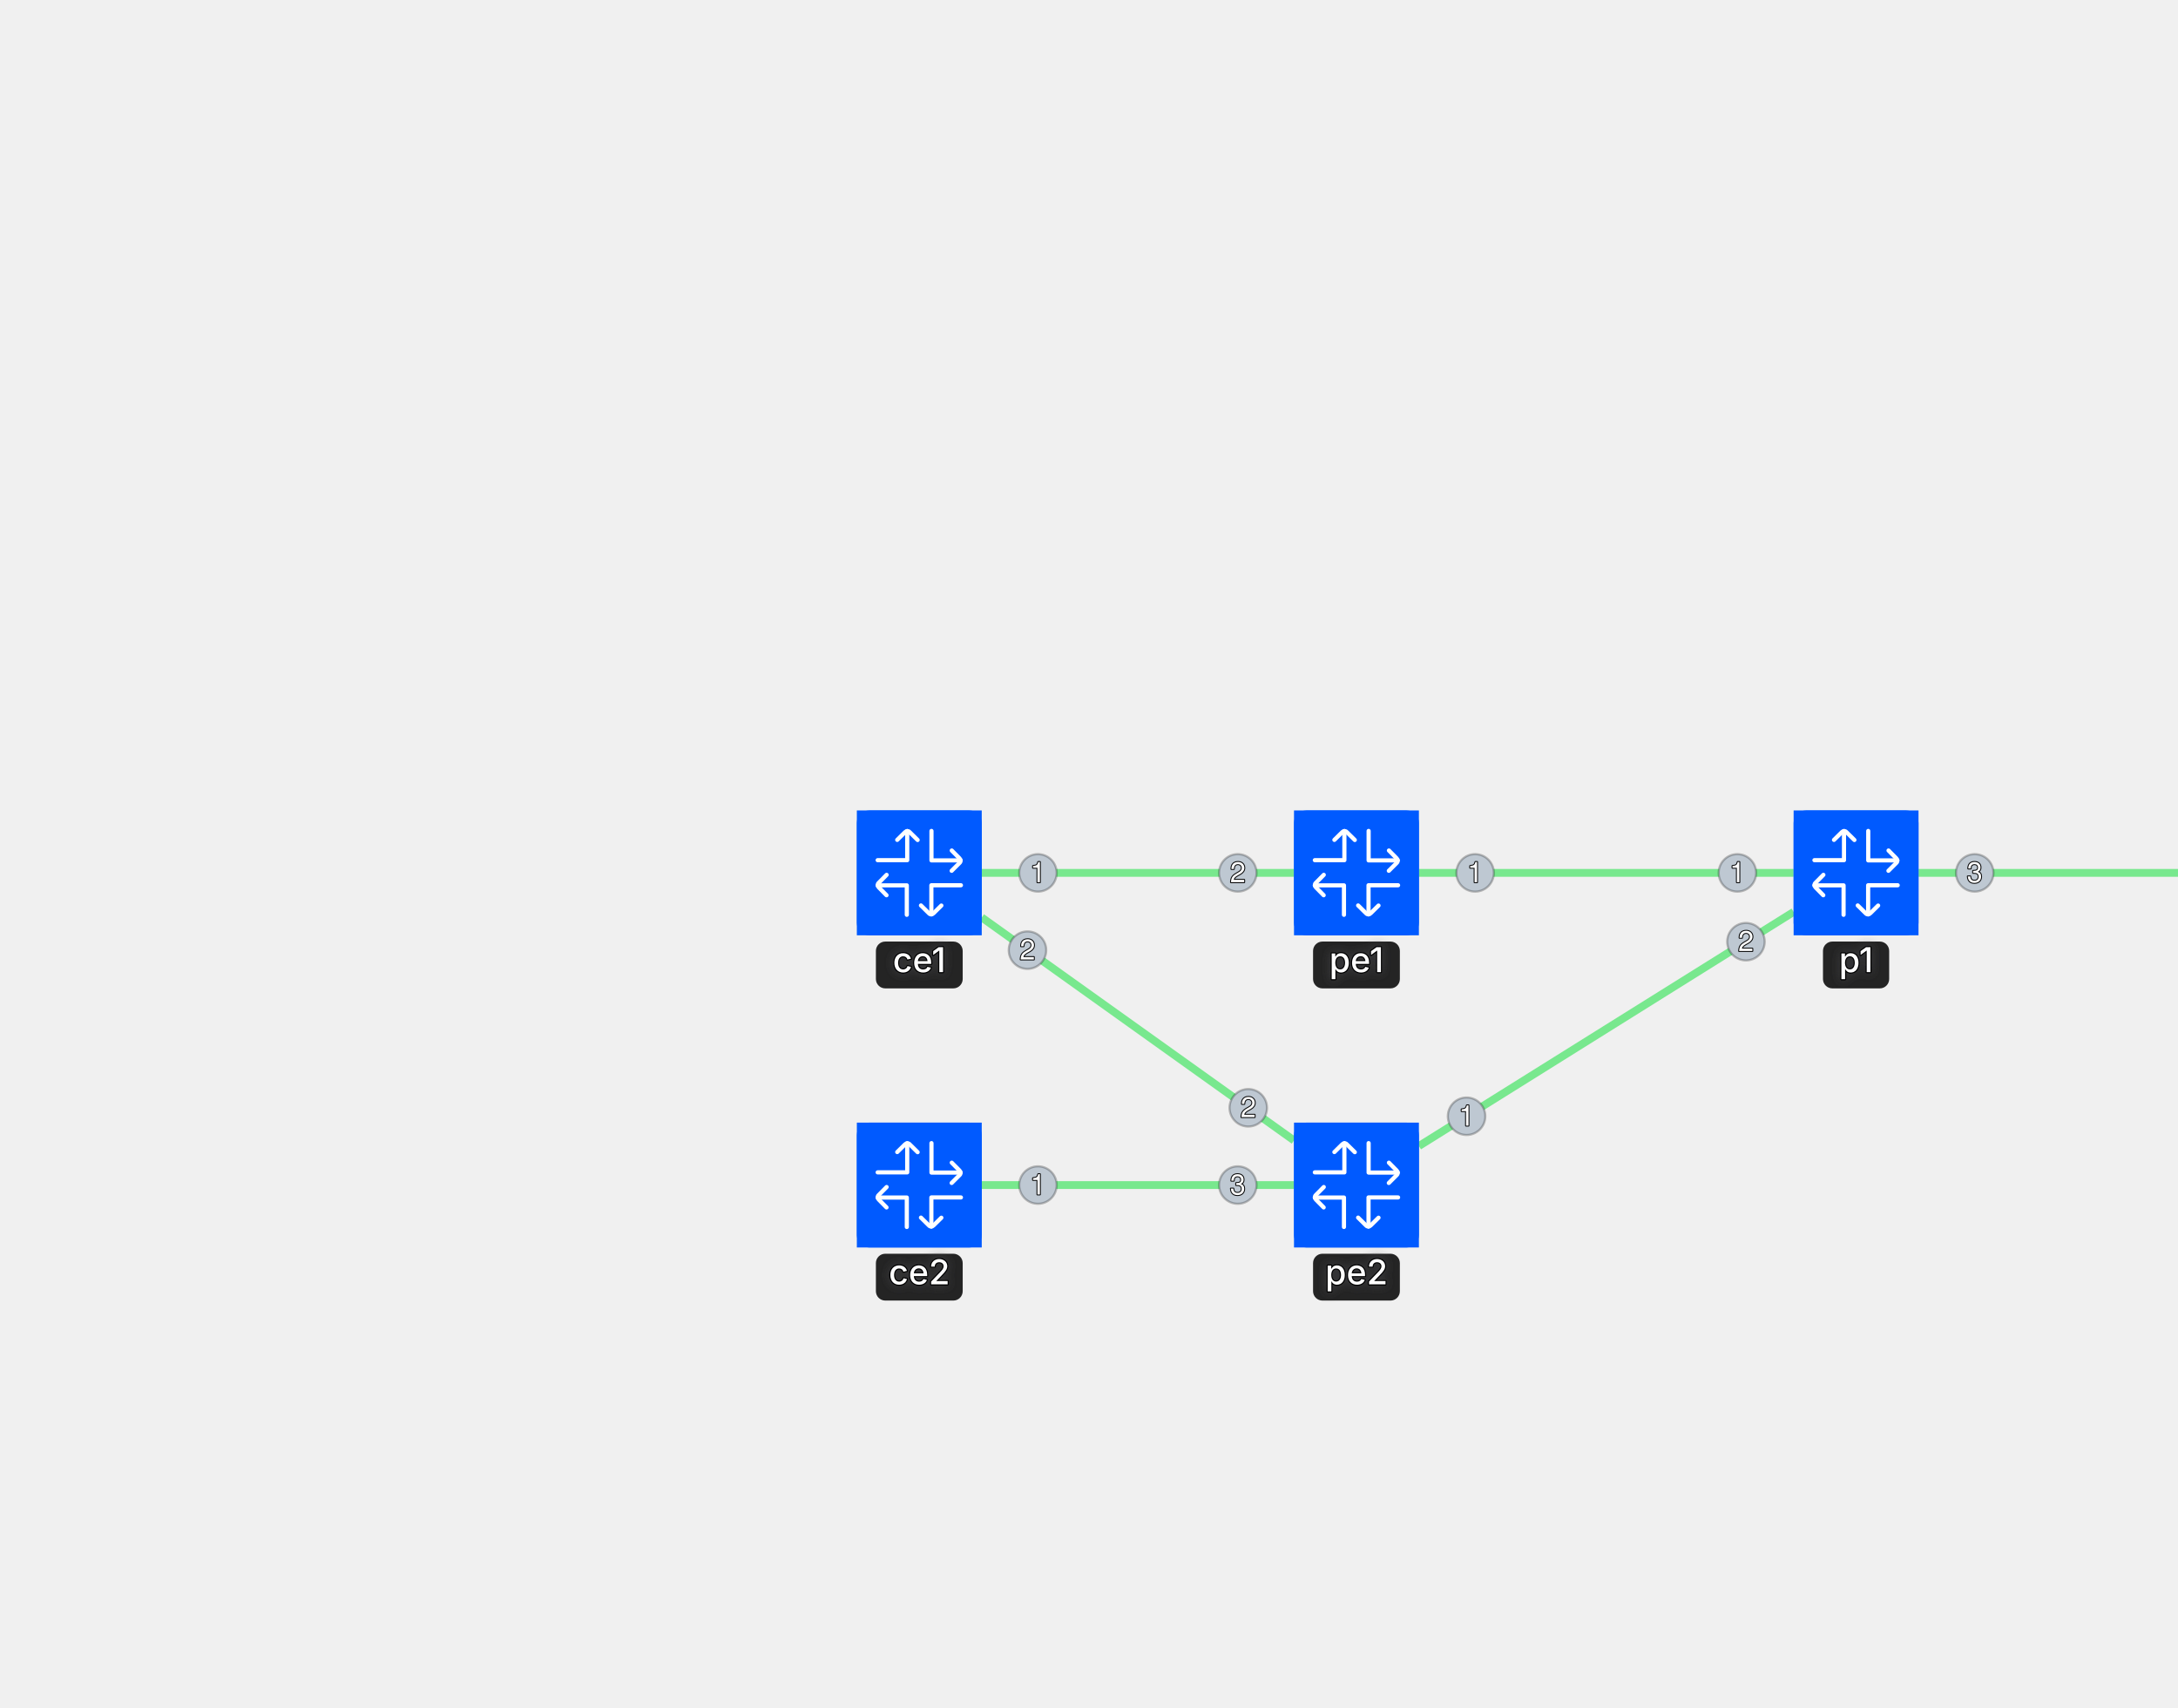
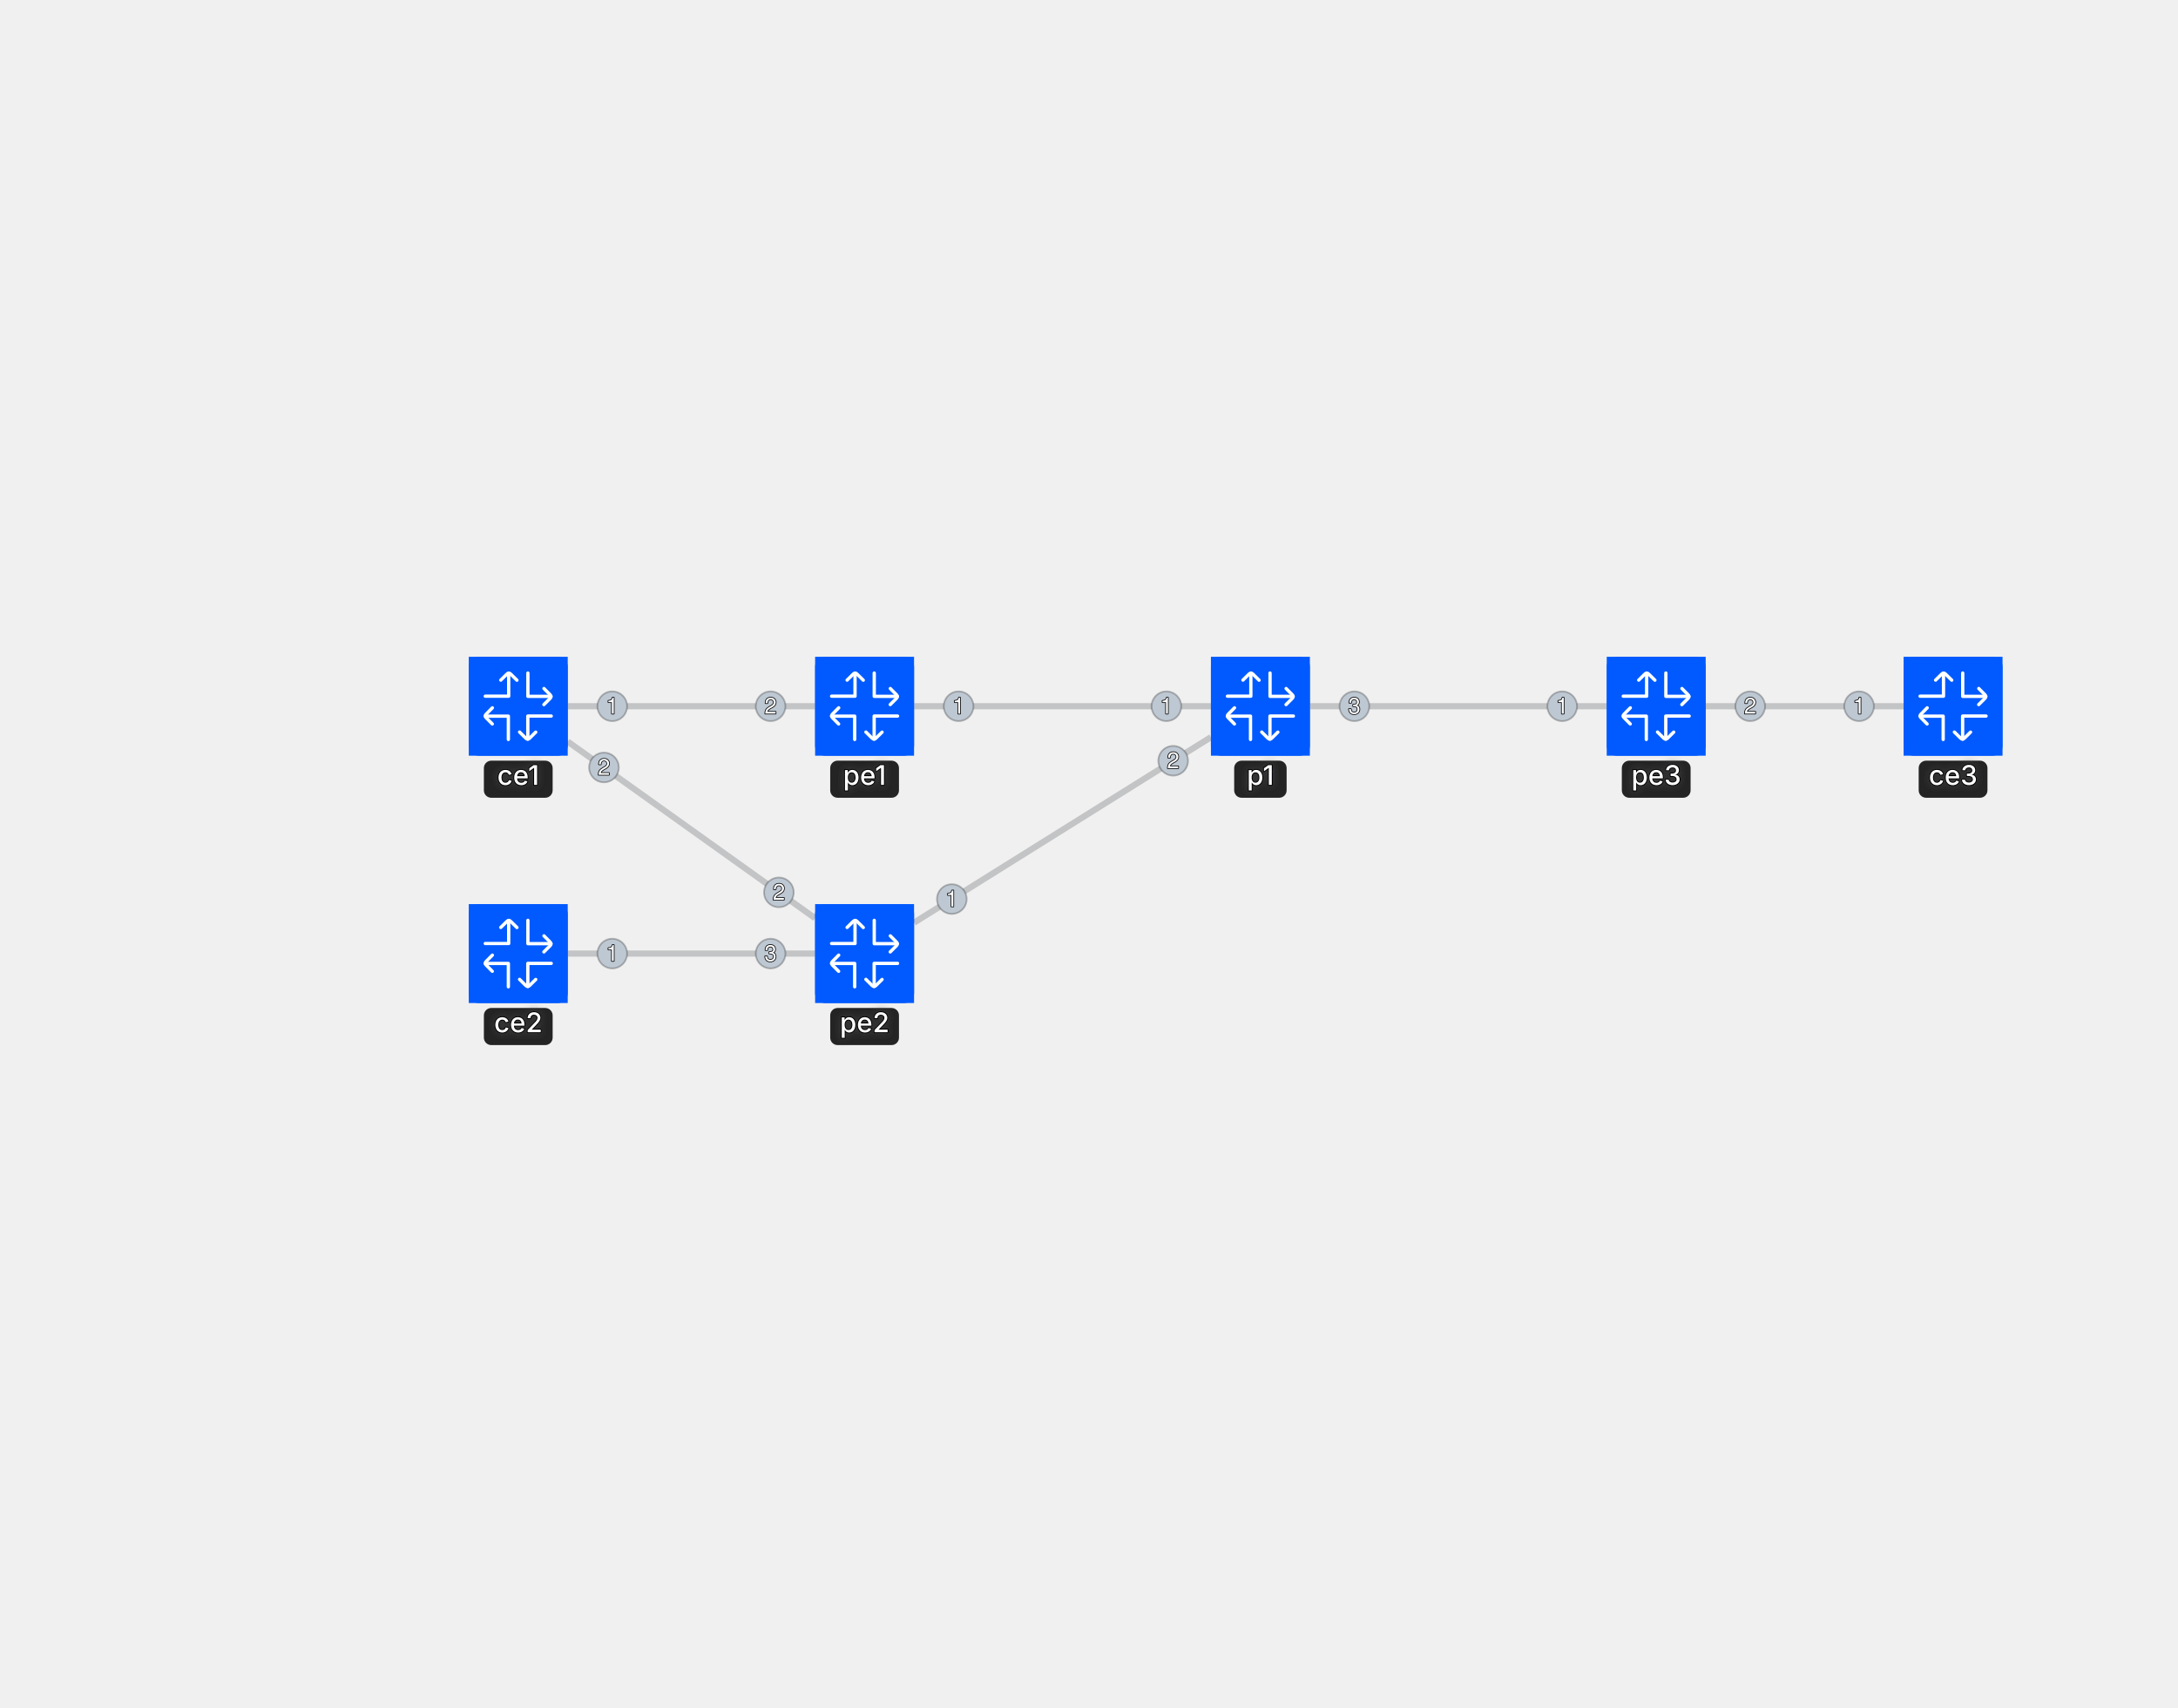
<svg xmlns="http://www.w3.org/2000/svg" width="1395" height="1094" viewBox="-5 -5 1395 1094">
  <defs>
    <filter id="text-shadow" x="-50%" y="-50%" width="200%" height="200%">
      <feGaussianBlur in="SourceAlpha" stdDeviation="1.5" result="blur" />
      <feFlood flood-color="#3C3E41" result="color" />
      <feComposite in="color" in2="blur" operator="in" result="shadow" />
      <feMerge>
        <feMergeNode in="shadow" />
        <feMergeNode in="SourceGraphic" />
      </feMerge>
    </filter>
  </defs>
-   <g transform="translate(23.80629, -45.78748) scale(2)">
+   <g transform="translate(-116.709, -27.87824) scale(1.58447)">
    <g class="export-edge" data-id="Clab-Link0">
-       <path d="M 440 300 L 560 300" fill="none" stroke="#00df2b" stroke-width="2.5" opacity="0.5" />
+       <path d="M 440 300 L 560 300" fill="none" stroke="#969799" stroke-width="2.5" opacity="0.5" />
      <g class="edge-label">
        <circle cx="458" cy="300" r="6" fill="#bec8d2" stroke="rgba(0, 0, 0, 0.25)" stroke-width="0.7" />
        <text x="458" y="300" font-size="9" font-family="Helvetica, Arial, sans-serif" dominant-baseline="middle" alignment-baseline="middle" fill="#FFFFFF" text-anchor="middle" stroke="rgba(0, 0, 0, 0.95)" stroke-width="0.6" paint-order="stroke" stroke-linejoin="round">1</text>
      </g>
      <g class="edge-label">
        <circle cx="542" cy="300" r="6" fill="#bec8d2" stroke="rgba(0, 0, 0, 0.25)" stroke-width="0.7" />
        <text x="542" y="300" font-size="9" font-family="Helvetica, Arial, sans-serif" dominant-baseline="middle" alignment-baseline="middle" fill="#FFFFFF" text-anchor="middle" stroke="rgba(0, 0, 0, 0.95)" stroke-width="0.6" paint-order="stroke" stroke-linejoin="round">1</text>
      </g>
    </g>
    <g class="export-edge" data-id="Clab-Link1">
-       <path d="M 400 300 L 300 300" fill="none" stroke="#00df2b" stroke-width="2.5" opacity="0.5" />
+       <path d="M 400 300 L 300 300" fill="none" stroke="#969799" stroke-width="2.5" opacity="0.5" />
      <g class="edge-label">
        <circle cx="382" cy="300" r="6" fill="#bec8d2" stroke="rgba(0, 0, 0, 0.25)" stroke-width="0.7" />
        <text x="382" y="300" font-size="9" font-family="Helvetica, Arial, sans-serif" dominant-baseline="middle" alignment-baseline="middle" fill="#FFFFFF" text-anchor="middle" stroke="rgba(0, 0, 0, 0.95)" stroke-width="0.6" paint-order="stroke" stroke-linejoin="round">2</text>
      </g>
      <g class="edge-label">
        <circle cx="318" cy="300" r="6" fill="#bec8d2" stroke="rgba(0, 0, 0, 0.25)" stroke-width="0.7" />
        <text x="318" y="300" font-size="9" font-family="Helvetica, Arial, sans-serif" dominant-baseline="middle" alignment-baseline="middle" fill="#FFFFFF" text-anchor="middle" stroke="rgba(0, 0, 0, 0.95)" stroke-width="0.6" paint-order="stroke" stroke-linejoin="round">1</text>
      </g>
    </g>
    <g class="export-edge" data-id="Clab-Link2">
-       <path d="M 300 314.286 L 400 385.714" fill="none" stroke="#00df2b" stroke-width="2.5" opacity="0.5" />
+       <path d="M 300 314.286 L 400 385.714" fill="none" stroke="#969799" stroke-width="2.5" opacity="0.5" />
      <g class="edge-label">
        <circle cx="314.647" cy="324.748" r="6" fill="#bec8d2" stroke="rgba(0, 0, 0, 0.25)" stroke-width="0.7" />
        <text x="314.647" y="324.748" font-size="9" font-family="Helvetica, Arial, sans-serif" dominant-baseline="middle" alignment-baseline="middle" fill="#FFFFFF" text-anchor="middle" stroke="rgba(0, 0, 0, 0.95)" stroke-width="0.6" paint-order="stroke" stroke-linejoin="round">2</text>
      </g>
      <g class="edge-label">
        <circle cx="385.353" cy="375.252" r="6" fill="#bec8d2" stroke="rgba(0, 0, 0, 0.25)" stroke-width="0.7" />
        <text x="385.353" y="375.252" font-size="9" font-family="Helvetica, Arial, sans-serif" dominant-baseline="middle" alignment-baseline="middle" fill="#FFFFFF" text-anchor="middle" stroke="rgba(0, 0, 0, 0.95)" stroke-width="0.6" paint-order="stroke" stroke-linejoin="round">2</text>
      </g>
    </g>
    <g class="export-edge" data-id="Clab-Link3">
-       <path d="M 560 312.5 L 440 387.5" fill="none" stroke="#00df2b" stroke-width="2.5" opacity="0.5" />
+       <path d="M 560 312.5 L 440 387.5" fill="none" stroke="#969799" stroke-width="2.5" opacity="0.5" />
      <g class="edge-label">
        <circle cx="544.736" cy="322.04" r="6" fill="#bec8d2" stroke="rgba(0, 0, 0, 0.25)" stroke-width="0.7" />
        <text x="544.736" y="322.04" font-size="9" font-family="Helvetica, Arial, sans-serif" dominant-baseline="middle" alignment-baseline="middle" fill="#FFFFFF" text-anchor="middle" stroke="rgba(0, 0, 0, 0.95)" stroke-width="0.6" paint-order="stroke" stroke-linejoin="round">2</text>
      </g>
      <g class="edge-label">
        <circle cx="455.264" cy="377.96" r="6" fill="#bec8d2" stroke="rgba(0, 0, 0, 0.25)" stroke-width="0.7" />
        <text x="455.264" y="377.96" font-size="9" font-family="Helvetica, Arial, sans-serif" dominant-baseline="middle" alignment-baseline="middle" fill="#FFFFFF" text-anchor="middle" stroke="rgba(0, 0, 0, 0.95)" stroke-width="0.6" paint-order="stroke" stroke-linejoin="round">1</text>
      </g>
    </g>
    <g class="export-edge" data-id="Clab-Link4">
-       <path d="M 600 300 L 720 300" fill="none" stroke="#00df2b" stroke-width="2.5" opacity="0.5" />
+       <path d="M 600 300 L 720 300" fill="none" stroke="#969799" stroke-width="2.5" opacity="0.5" />
      <g class="edge-label">
        <circle cx="618" cy="300" r="6" fill="#bec8d2" stroke="rgba(0, 0, 0, 0.25)" stroke-width="0.7" />
        <text x="618" y="300" font-size="9" font-family="Helvetica, Arial, sans-serif" dominant-baseline="middle" alignment-baseline="middle" fill="#FFFFFF" text-anchor="middle" stroke="rgba(0, 0, 0, 0.95)" stroke-width="0.6" paint-order="stroke" stroke-linejoin="round">3</text>
      </g>
      <g class="edge-label">
        <circle cx="702" cy="300" r="6" fill="#bec8d2" stroke="rgba(0, 0, 0, 0.25)" stroke-width="0.7" />
        <text x="702" y="300" font-size="9" font-family="Helvetica, Arial, sans-serif" dominant-baseline="middle" alignment-baseline="middle" fill="#FFFFFF" text-anchor="middle" stroke="rgba(0, 0, 0, 0.95)" stroke-width="0.6" paint-order="stroke" stroke-linejoin="round">1</text>
      </g>
    </g>
    <g class="export-edge" data-id="Clab-Link5">
-       <path d="M 300 400 L 400 400" fill="none" stroke="#00df2b" stroke-width="2.5" opacity="0.5" />
+       <path d="M 300 400 L 400 400" fill="none" stroke="#969799" stroke-width="2.5" opacity="0.5" />
      <g class="edge-label">
        <circle cx="318" cy="400" r="6" fill="#bec8d2" stroke="rgba(0, 0, 0, 0.25)" stroke-width="0.7" />
        <text x="318" y="400" font-size="9" font-family="Helvetica, Arial, sans-serif" dominant-baseline="middle" alignment-baseline="middle" fill="#FFFFFF" text-anchor="middle" stroke="rgba(0, 0, 0, 0.95)" stroke-width="0.6" paint-order="stroke" stroke-linejoin="round">1</text>
      </g>
      <g class="edge-label">
        <circle cx="382" cy="400" r="6" fill="#bec8d2" stroke="rgba(0, 0, 0, 0.25)" stroke-width="0.7" />
        <text x="382" y="400" font-size="9" font-family="Helvetica, Arial, sans-serif" dominant-baseline="middle" alignment-baseline="middle" fill="#FFFFFF" text-anchor="middle" stroke="rgba(0, 0, 0, 0.95)" stroke-width="0.6" paint-order="stroke" stroke-linejoin="round">3</text>
      </g>
    </g>
    <g class="export-edge" data-id="Clab-Link6">
-       <path d="M 840 300 L 760 300" fill="none" stroke="#00df2b" stroke-width="2.5" opacity="0.5" />
+       <path d="M 840 300 L 760 300" fill="none" stroke="#969799" stroke-width="2.5" opacity="0.5" />
      <g class="edge-label">
        <circle cx="822" cy="300" r="6" fill="#bec8d2" stroke="rgba(0, 0, 0, 0.25)" stroke-width="0.7" />
        <text x="822" y="300" font-size="9" font-family="Helvetica, Arial, sans-serif" dominant-baseline="middle" alignment-baseline="middle" fill="#FFFFFF" text-anchor="middle" stroke="rgba(0, 0, 0, 0.95)" stroke-width="0.6" paint-order="stroke" stroke-linejoin="round">1</text>
      </g>
      <g class="edge-label">
        <circle cx="778" cy="300" r="6" fill="#bec8d2" stroke="rgba(0, 0, 0, 0.25)" stroke-width="0.7" />
        <text x="778" y="300" font-size="9" font-family="Helvetica, Arial, sans-serif" dominant-baseline="middle" alignment-baseline="middle" fill="#FFFFFF" text-anchor="middle" stroke="rgba(0, 0, 0, 0.95)" stroke-width="0.6" paint-order="stroke" stroke-linejoin="round">2</text>
      </g>
    </g>
    <g class="export-node topology-node" data-id="pe1">
      <g transform="rotate(0 420 300)">
        <rect x="400" y="280" width="40" height="40" rx="4" ry="4" fill="#005aff" />
        <g transform="translate(400, 280)" style="color: #005aff">
          <g transform="scale(0.3333)">
            <rect height="120" width="120" fill="currentColor" />
            <g>
              <g>
                <path d="M71.7,19.7V48h28" fill="none" stroke="#FFFFFF" stroke-width="4" stroke-linecap="round" stroke-linejoin="round" />
                <path d="M91.2,38.5l7.5,7.6c1.3,1.3,1.3,3.1,0,4.3L91.1,58" fill="none" stroke="#FFFFFF" stroke-width="4" stroke-linecap="round" stroke-linejoin="round" />
              </g>
              <g>
                <path d="M20,47.8h28.4v-28" fill="none" stroke="#FFFFFF" stroke-width="4" stroke-linecap="round" stroke-linejoin="round" />
                <path d="M38.8,28.3l7.6-7.5c1.3-1.3,3.1-1.3,4.3,0l7.7,7.6" fill="none" stroke="#FFFFFF" stroke-width="4" stroke-linecap="round" stroke-linejoin="round" />
              </g>
              <g>
                <path d="M48,100.3V72H20" fill="none" stroke="#FFFFFF" stroke-width="4" stroke-linecap="round" stroke-linejoin="round" />
                <path d="M28.5,81.5L21,73.9c-1.3-1.3-1.3-3.1,0-4.3l7.6-7.7" fill="none" stroke="#FFFFFF" stroke-width="4" stroke-linecap="round" stroke-linejoin="round" />
              </g>
              <g>
                <path d="M100,71.9H71.6v28" fill="none" stroke="#FFFFFF" stroke-width="4" stroke-linecap="round" stroke-linejoin="round" />
                <path d="M81.2,91.4l-7.6,7.5c-1.3,1.3-3.1,1.3-4.3,0l-7.7-7.6" fill="none" stroke="#FFFFFF" stroke-width="4" stroke-linecap="round" stroke-linejoin="round" />
              </g>
            </g>
          </g>
        </g>
      </g>
      <rect x="406.1" y="322" width="27.8" height="15" fill="rgba(0, 0, 0, 0.85)" rx="3" ry="3" />
      <text x="420" y="331.8" font-size="11" font-weight="500" font-family="system-ui, -apple-system, sans-serif" fill="#FFFFFF" text-anchor="middle" stroke="rgba(0, 0, 0, 0.95)" stroke-width="0.8" paint-order="stroke" stroke-linejoin="round" filter="url(#text-shadow)">pe1</text>
    </g>
    <g class="export-node topology-node" data-id="pe2">
      <g transform="rotate(0 420 400)">
        <rect x="400" y="380" width="40" height="40" rx="4" ry="4" fill="#005aff" />
        <g transform="translate(400, 380)" style="color: #005aff">
          <g transform="scale(0.3333)">
            <rect height="120" width="120" fill="currentColor" />
            <g>
              <g>
                <path d="M71.7,19.7V48h28" fill="none" stroke="#FFFFFF" stroke-width="4" stroke-linecap="round" stroke-linejoin="round" />
                <path d="M91.2,38.5l7.5,7.6c1.3,1.3,1.3,3.1,0,4.3L91.1,58" fill="none" stroke="#FFFFFF" stroke-width="4" stroke-linecap="round" stroke-linejoin="round" />
              </g>
              <g>
                <path d="M20,47.8h28.4v-28" fill="none" stroke="#FFFFFF" stroke-width="4" stroke-linecap="round" stroke-linejoin="round" />
                <path d="M38.8,28.3l7.6-7.5c1.3-1.3,3.1-1.3,4.3,0l7.7,7.6" fill="none" stroke="#FFFFFF" stroke-width="4" stroke-linecap="round" stroke-linejoin="round" />
              </g>
              <g>
                <path d="M48,100.3V72H20" fill="none" stroke="#FFFFFF" stroke-width="4" stroke-linecap="round" stroke-linejoin="round" />
                <path d="M28.5,81.5L21,73.9c-1.3-1.3-1.3-3.1,0-4.3l7.6-7.7" fill="none" stroke="#FFFFFF" stroke-width="4" stroke-linecap="round" stroke-linejoin="round" />
              </g>
              <g>
                <path d="M100,71.9H71.6v28" fill="none" stroke="#FFFFFF" stroke-width="4" stroke-linecap="round" stroke-linejoin="round" />
                <path d="M81.2,91.4l-7.6,7.5c-1.3,1.3-3.1,1.3-4.3,0l-7.7-7.6" fill="none" stroke="#FFFFFF" stroke-width="4" stroke-linecap="round" stroke-linejoin="round" />
              </g>
            </g>
          </g>
        </g>
      </g>
      <rect x="406.1" y="422" width="27.8" height="15" fill="rgba(0, 0, 0, 0.85)" rx="3" ry="3" />
      <text x="420" y="431.8" font-size="11" font-weight="500" font-family="system-ui, -apple-system, sans-serif" fill="#FFFFFF" text-anchor="middle" stroke="rgba(0, 0, 0, 0.95)" stroke-width="0.8" paint-order="stroke" stroke-linejoin="round" filter="url(#text-shadow)">pe2</text>
    </g>
    <g class="export-node topology-node" data-id="pe3">
      <g transform="rotate(0 740 300)">
        <rect x="720" y="280" width="40" height="40" rx="4" ry="4" fill="#005aff" />
        <g transform="translate(720, 280)" style="color: #005aff">
          <g transform="scale(0.3333)">
            <rect height="120" width="120" fill="currentColor" />
            <g>
              <g>
                <path d="M71.7,19.7V48h28" fill="none" stroke="#FFFFFF" stroke-width="4" stroke-linecap="round" stroke-linejoin="round" />
                <path d="M91.2,38.5l7.5,7.6c1.3,1.3,1.3,3.1,0,4.3L91.1,58" fill="none" stroke="#FFFFFF" stroke-width="4" stroke-linecap="round" stroke-linejoin="round" />
              </g>
              <g>
                <path d="M20,47.8h28.4v-28" fill="none" stroke="#FFFFFF" stroke-width="4" stroke-linecap="round" stroke-linejoin="round" />
                <path d="M38.8,28.3l7.6-7.5c1.3-1.3,3.1-1.3,4.3,0l7.7,7.6" fill="none" stroke="#FFFFFF" stroke-width="4" stroke-linecap="round" stroke-linejoin="round" />
              </g>
              <g>
                <path d="M48,100.3V72H20" fill="none" stroke="#FFFFFF" stroke-width="4" stroke-linecap="round" stroke-linejoin="round" />
                <path d="M28.5,81.5L21,73.9c-1.3-1.3-1.3-3.1,0-4.3l7.6-7.7" fill="none" stroke="#FFFFFF" stroke-width="4" stroke-linecap="round" stroke-linejoin="round" />
              </g>
              <g>
                <path d="M100,71.9H71.6v28" fill="none" stroke="#FFFFFF" stroke-width="4" stroke-linecap="round" stroke-linejoin="round" />
                <path d="M81.2,91.4l-7.6,7.5c-1.3,1.3-3.1,1.3-4.3,0l-7.7-7.6" fill="none" stroke="#FFFFFF" stroke-width="4" stroke-linecap="round" stroke-linejoin="round" />
              </g>
            </g>
          </g>
        </g>
      </g>
      <rect x="726.1" y="322" width="27.8" height="15" fill="rgba(0, 0, 0, 0.85)" rx="3" ry="3" />
      <text x="740" y="331.8" font-size="11" font-weight="500" font-family="system-ui, -apple-system, sans-serif" fill="#FFFFFF" text-anchor="middle" stroke="rgba(0, 0, 0, 0.95)" stroke-width="0.8" paint-order="stroke" stroke-linejoin="round" filter="url(#text-shadow)">pe3</text>
    </g>
    <g class="export-node topology-node" data-id="p1">
      <g transform="rotate(0 580 300)">
        <rect x="560" y="280" width="40" height="40" rx="4" ry="4" fill="#005aff" />
        <g transform="translate(560, 280)" style="color: #005aff">
          <g transform="scale(0.3333)">
            <rect height="120" width="120" fill="currentColor" />
            <g>
              <g>
                <path d="M71.7,19.7V48h28" fill="none" stroke="#FFFFFF" stroke-width="4" stroke-linecap="round" stroke-linejoin="round" />
                <path d="M91.2,38.5l7.5,7.6c1.3,1.3,1.3,3.1,0,4.3L91.1,58" fill="none" stroke="#FFFFFF" stroke-width="4" stroke-linecap="round" stroke-linejoin="round" />
              </g>
              <g>
                <path d="M20,47.8h28.4v-28" fill="none" stroke="#FFFFFF" stroke-width="4" stroke-linecap="round" stroke-linejoin="round" />
                <path d="M38.8,28.3l7.6-7.5c1.3-1.3,3.1-1.3,4.3,0l7.7,7.6" fill="none" stroke="#FFFFFF" stroke-width="4" stroke-linecap="round" stroke-linejoin="round" />
              </g>
              <g>
                <path d="M48,100.3V72H20" fill="none" stroke="#FFFFFF" stroke-width="4" stroke-linecap="round" stroke-linejoin="round" />
                <path d="M28.5,81.5L21,73.9c-1.3-1.3-1.3-3.1,0-4.3l7.6-7.7" fill="none" stroke="#FFFFFF" stroke-width="4" stroke-linecap="round" stroke-linejoin="round" />
              </g>
              <g>
                <path d="M100,71.9H71.6v28" fill="none" stroke="#FFFFFF" stroke-width="4" stroke-linecap="round" stroke-linejoin="round" />
                <path d="M81.2,91.4l-7.6,7.5c-1.3,1.3-3.1,1.3-4.3,0l-7.7-7.6" fill="none" stroke="#FFFFFF" stroke-width="4" stroke-linecap="round" stroke-linejoin="round" />
              </g>
            </g>
          </g>
        </g>
      </g>
      <rect x="569.4" y="322" width="21.2" height="15" fill="rgba(0, 0, 0, 0.85)" rx="3" ry="3" />
      <text x="580" y="331.8" font-size="11" font-weight="500" font-family="system-ui, -apple-system, sans-serif" fill="#FFFFFF" text-anchor="middle" stroke="rgba(0, 0, 0, 0.95)" stroke-width="0.8" paint-order="stroke" stroke-linejoin="round" filter="url(#text-shadow)">p1</text>
    </g>
    <g class="export-node topology-node" data-id="ce1">
      <g transform="rotate(0 280 300)">
        <rect x="260" y="280" width="40" height="40" rx="4" ry="4" fill="#005aff" />
        <g transform="translate(260, 280)" style="color: #005aff">
          <g transform="scale(0.3333)">
            <rect height="120" width="120" fill="currentColor" />
            <g>
              <g>
                <path d="M71.7,19.7V48h28" fill="none" stroke="#FFFFFF" stroke-width="4" stroke-linecap="round" stroke-linejoin="round" />
                <path d="M91.2,38.5l7.5,7.6c1.3,1.3,1.3,3.1,0,4.3L91.1,58" fill="none" stroke="#FFFFFF" stroke-width="4" stroke-linecap="round" stroke-linejoin="round" />
              </g>
              <g>
                <path d="M20,47.8h28.4v-28" fill="none" stroke="#FFFFFF" stroke-width="4" stroke-linecap="round" stroke-linejoin="round" />
                <path d="M38.8,28.3l7.6-7.5c1.3-1.3,3.1-1.3,4.3,0l7.7,7.6" fill="none" stroke="#FFFFFF" stroke-width="4" stroke-linecap="round" stroke-linejoin="round" />
              </g>
              <g>
                <path d="M48,100.3V72H20" fill="none" stroke="#FFFFFF" stroke-width="4" stroke-linecap="round" stroke-linejoin="round" />
                <path d="M28.5,81.5L21,73.9c-1.3-1.3-1.3-3.1,0-4.3l7.6-7.7" fill="none" stroke="#FFFFFF" stroke-width="4" stroke-linecap="round" stroke-linejoin="round" />
              </g>
              <g>
                <path d="M100,71.9H71.6v28" fill="none" stroke="#FFFFFF" stroke-width="4" stroke-linecap="round" stroke-linejoin="round" />
                <path d="M81.2,91.4l-7.6,7.5c-1.3,1.3-3.1,1.3-4.3,0l-7.7-7.6" fill="none" stroke="#FFFFFF" stroke-width="4" stroke-linecap="round" stroke-linejoin="round" />
              </g>
            </g>
          </g>
        </g>
      </g>
      <rect x="266.1" y="322" width="27.8" height="15" fill="rgba(0, 0, 0, 0.85)" rx="3" ry="3" />
      <text x="280" y="331.8" font-size="11" font-weight="500" font-family="system-ui, -apple-system, sans-serif" fill="#FFFFFF" text-anchor="middle" stroke="rgba(0, 0, 0, 0.95)" stroke-width="0.8" paint-order="stroke" stroke-linejoin="round" filter="url(#text-shadow)">ce1</text>
    </g>
    <g class="export-node topology-node" data-id="ce2">
      <g transform="rotate(0 280 400)">
        <rect x="260" y="380" width="40" height="40" rx="4" ry="4" fill="#005aff" />
        <g transform="translate(260, 380)" style="color: #005aff">
          <g transform="scale(0.3333)">
            <rect height="120" width="120" fill="currentColor" />
            <g>
              <g>
                <path d="M71.7,19.7V48h28" fill="none" stroke="#FFFFFF" stroke-width="4" stroke-linecap="round" stroke-linejoin="round" />
                <path d="M91.2,38.5l7.5,7.6c1.3,1.3,1.3,3.1,0,4.3L91.1,58" fill="none" stroke="#FFFFFF" stroke-width="4" stroke-linecap="round" stroke-linejoin="round" />
              </g>
              <g>
                <path d="M20,47.8h28.4v-28" fill="none" stroke="#FFFFFF" stroke-width="4" stroke-linecap="round" stroke-linejoin="round" />
                <path d="M38.8,28.3l7.6-7.5c1.3-1.3,3.1-1.3,4.3,0l7.7,7.6" fill="none" stroke="#FFFFFF" stroke-width="4" stroke-linecap="round" stroke-linejoin="round" />
              </g>
              <g>
                <path d="M48,100.3V72H20" fill="none" stroke="#FFFFFF" stroke-width="4" stroke-linecap="round" stroke-linejoin="round" />
                <path d="M28.5,81.5L21,73.9c-1.3-1.3-1.3-3.1,0-4.3l7.6-7.7" fill="none" stroke="#FFFFFF" stroke-width="4" stroke-linecap="round" stroke-linejoin="round" />
              </g>
              <g>
                <path d="M100,71.9H71.6v28" fill="none" stroke="#FFFFFF" stroke-width="4" stroke-linecap="round" stroke-linejoin="round" />
                <path d="M81.2,91.4l-7.6,7.5c-1.3,1.3-3.1,1.3-4.3,0l-7.7-7.6" fill="none" stroke="#FFFFFF" stroke-width="4" stroke-linecap="round" stroke-linejoin="round" />
              </g>
            </g>
          </g>
        </g>
      </g>
      <rect x="266.1" y="422" width="27.8" height="15" fill="rgba(0, 0, 0, 0.85)" rx="3" ry="3" />
      <text x="280" y="431.8" font-size="11" font-weight="500" font-family="system-ui, -apple-system, sans-serif" fill="#FFFFFF" text-anchor="middle" stroke="rgba(0, 0, 0, 0.95)" stroke-width="0.8" paint-order="stroke" stroke-linejoin="round" filter="url(#text-shadow)">ce2</text>
    </g>
    <g class="export-node topology-node" data-id="ce3">
      <g transform="rotate(0 860 300)">
        <rect x="840" y="280" width="40" height="40" rx="4" ry="4" fill="#005aff" />
        <g transform="translate(840, 280)" style="color: #005aff">
          <g transform="scale(0.3333)">
            <rect height="120" width="120" fill="currentColor" />
            <g>
              <g>
                <path d="M71.7,19.7V48h28" fill="none" stroke="#FFFFFF" stroke-width="4" stroke-linecap="round" stroke-linejoin="round" />
                <path d="M91.2,38.5l7.5,7.6c1.3,1.3,1.3,3.1,0,4.3L91.1,58" fill="none" stroke="#FFFFFF" stroke-width="4" stroke-linecap="round" stroke-linejoin="round" />
              </g>
              <g>
                <path d="M20,47.8h28.4v-28" fill="none" stroke="#FFFFFF" stroke-width="4" stroke-linecap="round" stroke-linejoin="round" />
                <path d="M38.8,28.3l7.6-7.5c1.3-1.3,3.1-1.3,4.3,0l7.7,7.6" fill="none" stroke="#FFFFFF" stroke-width="4" stroke-linecap="round" stroke-linejoin="round" />
              </g>
              <g>
                <path d="M48,100.3V72H20" fill="none" stroke="#FFFFFF" stroke-width="4" stroke-linecap="round" stroke-linejoin="round" />
                <path d="M28.5,81.5L21,73.9c-1.3-1.3-1.3-3.1,0-4.3l7.6-7.7" fill="none" stroke="#FFFFFF" stroke-width="4" stroke-linecap="round" stroke-linejoin="round" />
              </g>
              <g>
                <path d="M100,71.9H71.6v28" fill="none" stroke="#FFFFFF" stroke-width="4" stroke-linecap="round" stroke-linejoin="round" />
                <path d="M81.2,91.4l-7.6,7.5c-1.3,1.3-3.1,1.3-4.3,0l-7.7-7.6" fill="none" stroke="#FFFFFF" stroke-width="4" stroke-linecap="round" stroke-linejoin="round" />
              </g>
            </g>
          </g>
        </g>
      </g>
      <rect x="846.1" y="322" width="27.8" height="15" fill="rgba(0, 0, 0, 0.85)" rx="3" ry="3" />
      <text x="860" y="331.8" font-size="11" font-weight="500" font-family="system-ui, -apple-system, sans-serif" fill="#FFFFFF" text-anchor="middle" stroke="rgba(0, 0, 0, 0.95)" stroke-width="0.8" paint-order="stroke" stroke-linejoin="round" filter="url(#text-shadow)">ce3</text>
    </g>
  </g>
</svg>
